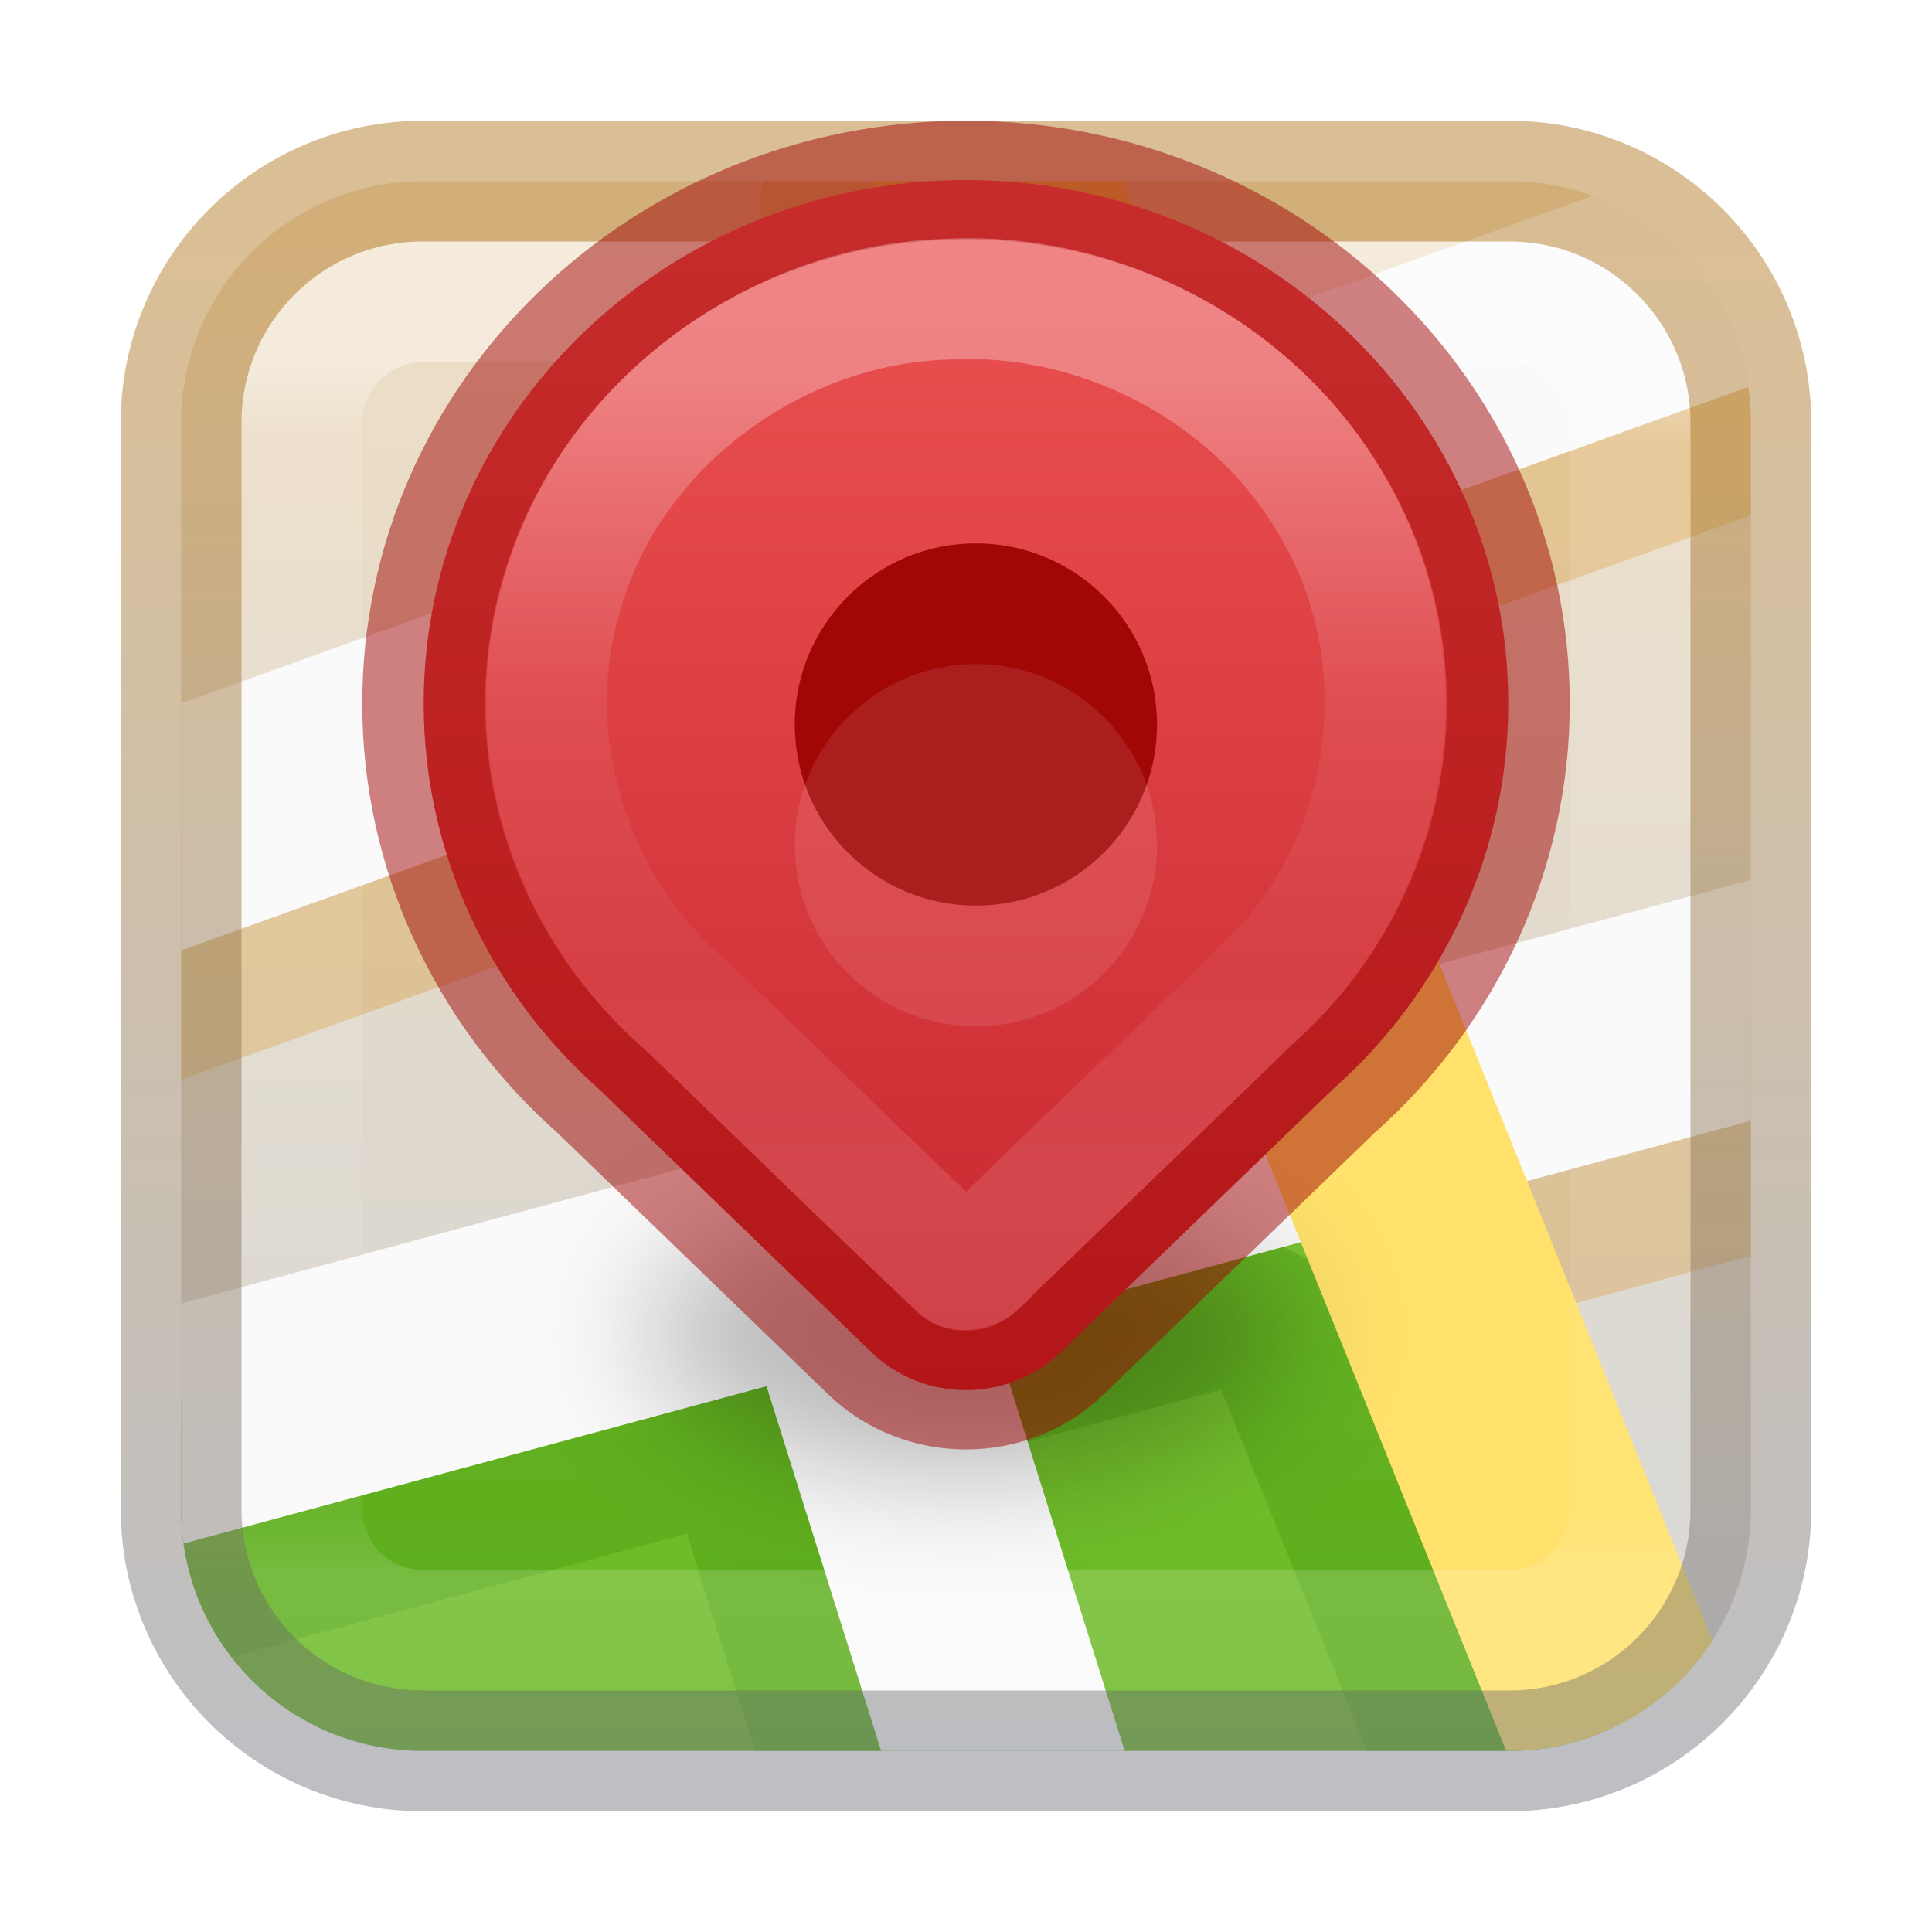
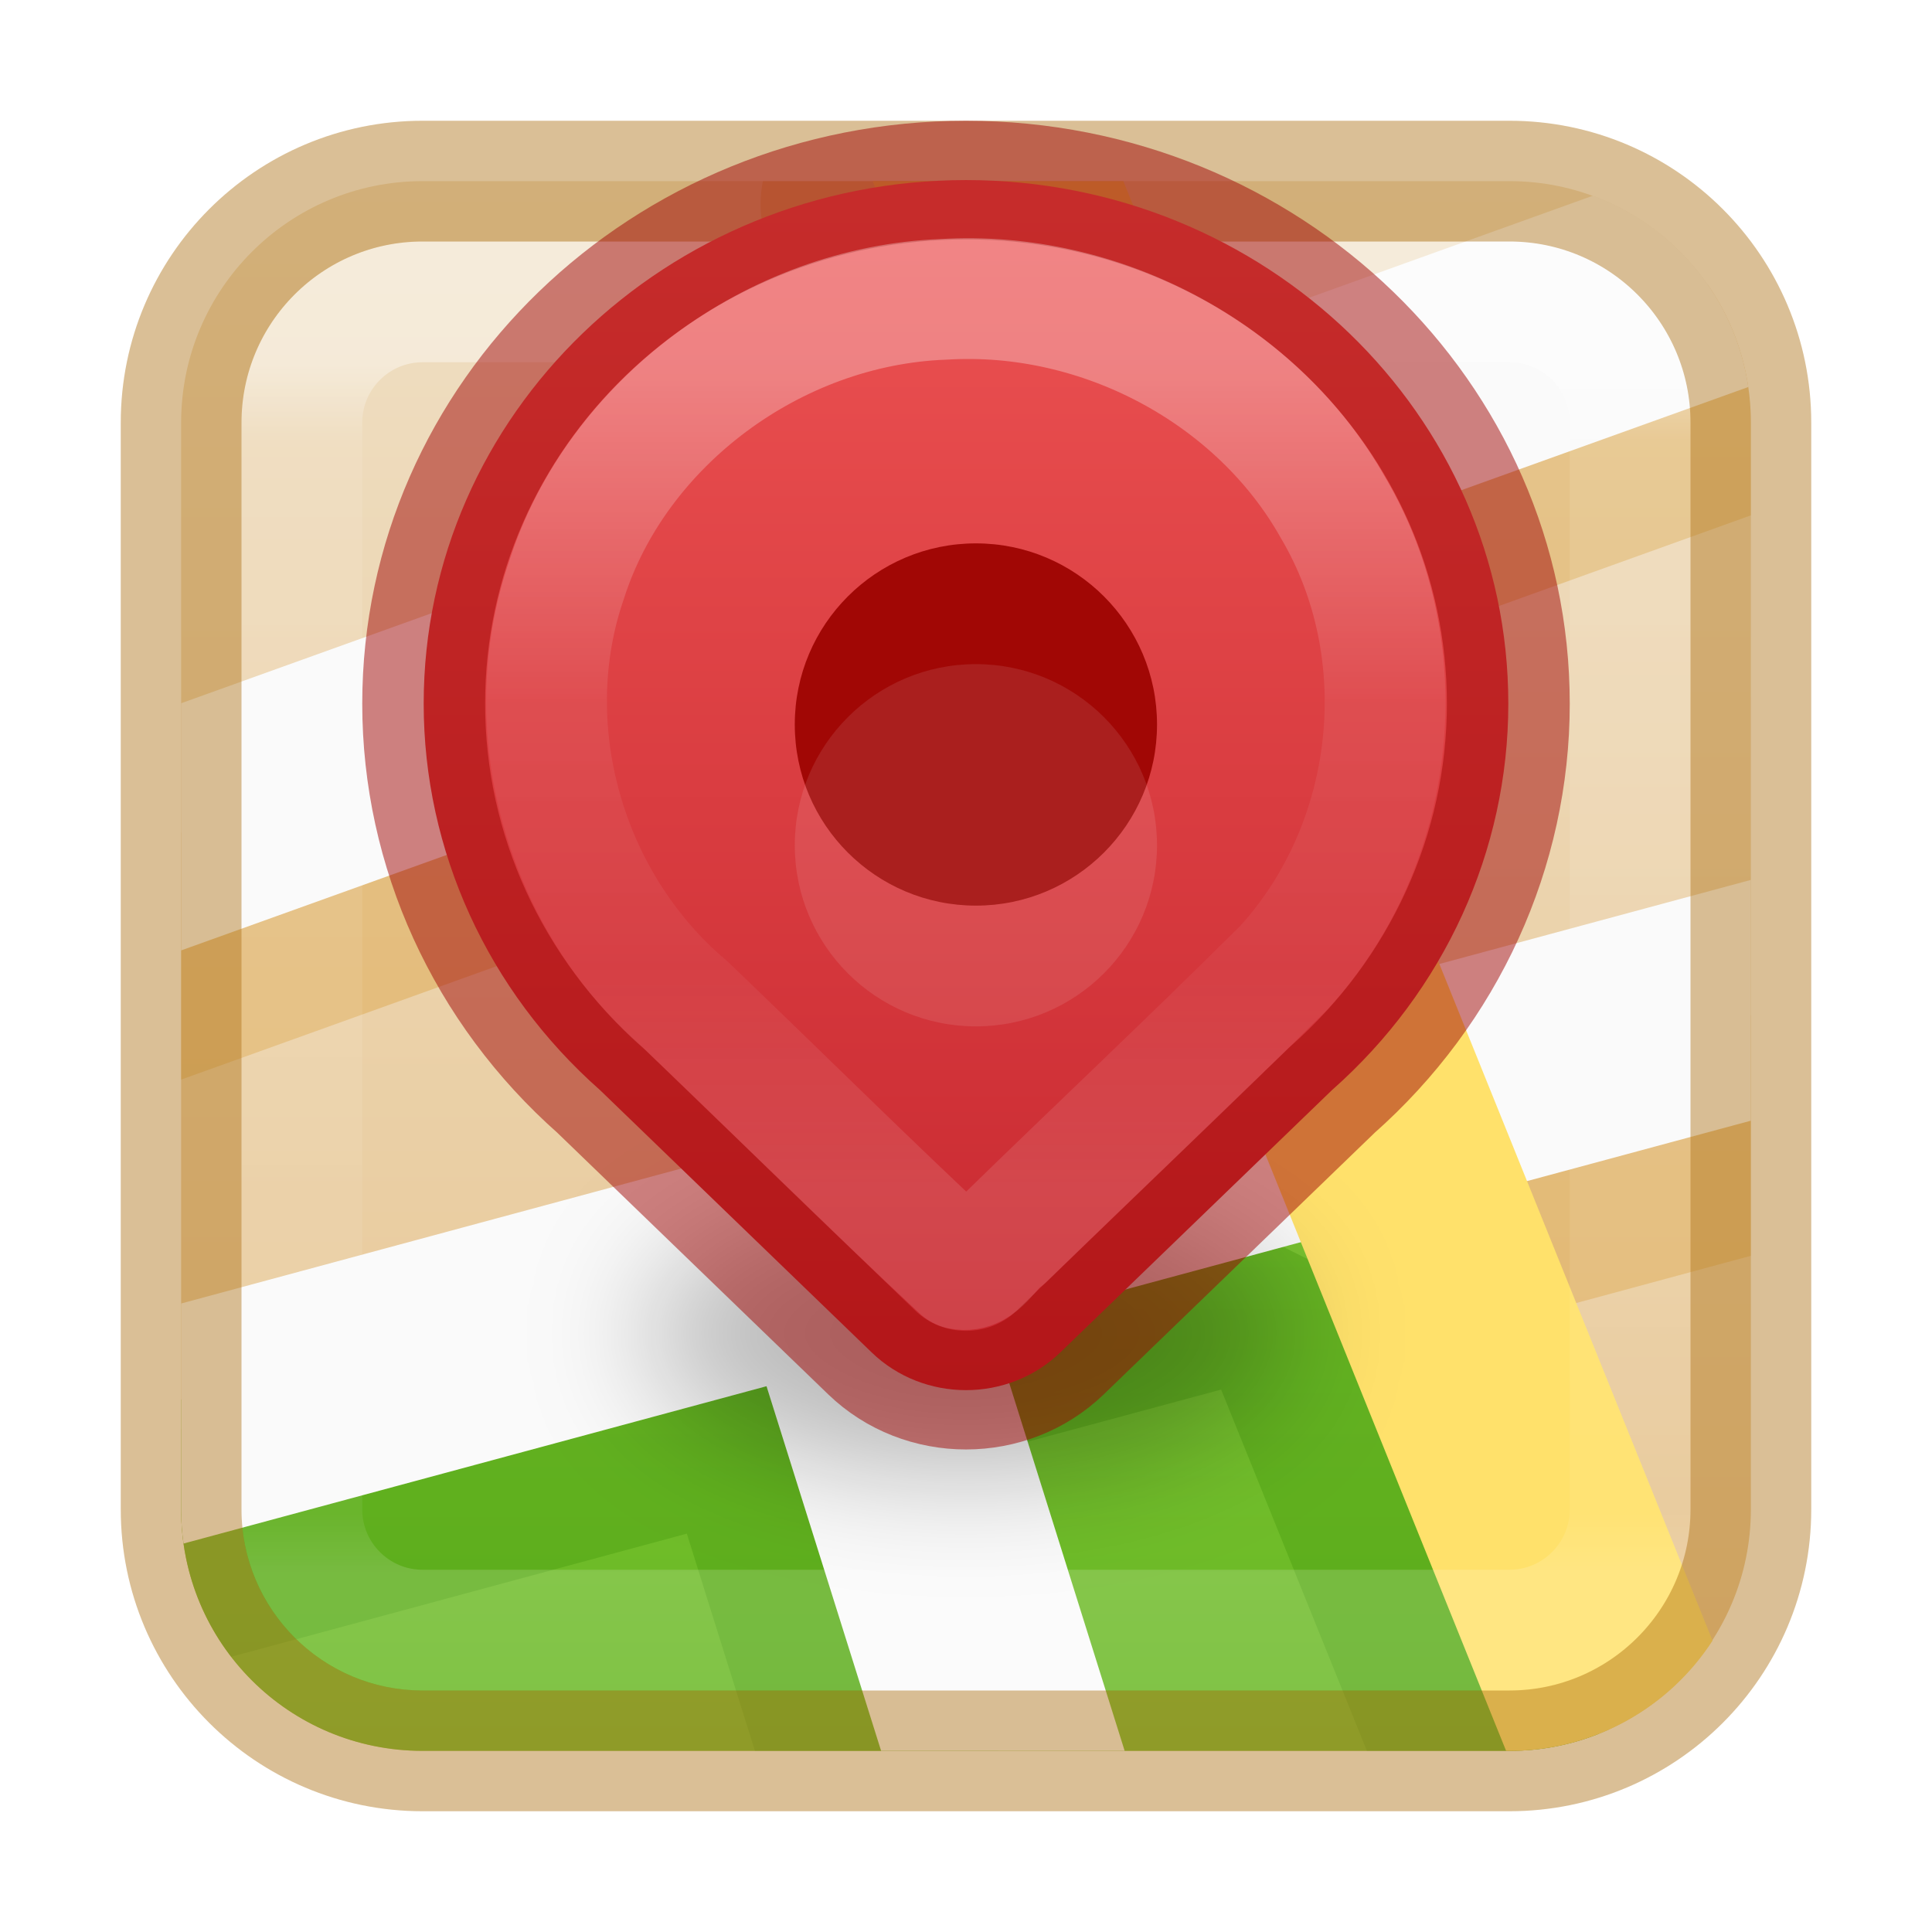
<svg xmlns="http://www.w3.org/2000/svg" xmlns:xlink="http://www.w3.org/1999/xlink" version="1.1" width="16" height="16" id="svg4372">
  <defs id="defs4374">
    <linearGradient x1="24" y1="7.223" x2="24" y2="40.912" id="linearGradient3304" xlink:href="#linearGradient3924-4-8" gradientUnits="userSpaceOnUse" gradientTransform="matrix(0.2972973,0,0,0.2972973,0.8648691,0.8648672)" />
    <linearGradient id="linearGradient3924-4-8">
      <stop id="stop3926-0-4" style="stop-color:#ffffff;stop-opacity:1" offset="0" />
      <stop id="stop3928-6-8" style="stop-color:#ffffff;stop-opacity:0.235" offset="0.063" />
      <stop id="stop3930-2-1" style="stop-color:#ffffff;stop-opacity:0.157" offset="0.951" />
      <stop id="stop3932-9-0" style="stop-color:#ffffff;stop-opacity:0.392" offset="1" />
    </linearGradient>
    <linearGradient xlink:href="#linearGradient51" id="linearGradient867" x1="7.905" y1="1.556" x2="7.905" y2="14.46" gradientUnits="userSpaceOnUse" gradientTransform="translate(-1.4305115e-6)" />
    <linearGradient id="linearGradient51">
      <stop id="stop50" style="stop-color:#efdfc4;stop-opacity:1" offset="0" />
-       <stop id="stop51" style="stop-color:#d4d4d4;stop-opacity:1" offset="1" />
+       <stop id="stop51" style="stop-color:#e7c591;stop-opacity:1" offset="1" />
    </linearGradient>
    <radialGradient cx="9.692" cy="41.272" fx="9.692" fy="41.272" r="29.069" gradientTransform="matrix(1.289676,0,0,0.7753883,33.5,12.86722)" id="radialGradient-9-0-5-6" gradientUnits="userSpaceOnUse">
      <stop stop-color="#000000" offset="0%" id="stop20-9-0-0" />
      <stop stop-color="#000000" stop-opacity="0" offset="100%" id="stop21-3-3-4" />
    </radialGradient>
    <filter x="-0.209" y="-0.48" width="1.417" height="1.96" filterUnits="objectBoundingBox" id="filter-10-6-6-8">
      <feGaussianBlur stdDeviation="2" in="SourceGraphic" id="feGaussianBlur21-0-1-8" />
    </filter>
-     <linearGradient id="linearGradient31">
-       <stop style="stop-color:#b6802e;stop-opacity:1" offset="0" id="stop31" />
-       <stop style="stop-color:#7e8087;stop-opacity:1" offset="1" id="stop32" />
-     </linearGradient>
    <linearGradient xlink:href="#linearGradient67" id="linearGradient68" x1="31.998" y1="12.058" x2="31.998" y2="49.641" gradientUnits="userSpaceOnUse" />
    <linearGradient id="linearGradient67">
      <stop style="stop-color:#ed5353;stop-opacity:1" offset="0" id="stop67" />
      <stop style="stop-color:#c6262e;stop-opacity:1" offset="1" id="stop68" />
    </linearGradient>
    <linearGradient id="linearGradient72">
      <stop id="stop69" style="stop-color:#ffffff;stop-opacity:1" offset="0" />
      <stop id="stop70" style="stop-color:#ffffff;stop-opacity:0.235" offset="0.407" />
      <stop id="stop71" style="stop-color:#ffffff;stop-opacity:0.157" offset="0.727" />
      <stop id="stop72" style="stop-color:#ffffff;stop-opacity:0.392" offset="1" />
    </linearGradient>
-     <linearGradient xlink:href="#linearGradient31" id="linearGradient32" x1="-5.49" y1="2.021" x2="-5.49" y2="14.371" gradientUnits="userSpaceOnUse" gradientTransform="translate(14)" />
    <linearGradient xlink:href="#linearGradient64" id="linearGradient65" x1="-7.689" y1="2.066" x2="-7.689" y2="14.458" gradientUnits="userSpaceOnUse" gradientTransform="translate(14)" />
    <linearGradient id="linearGradient64">
      <stop style="stop-color:#9bdb4d;stop-opacity:1" offset="0" id="stop64" />
      <stop style="stop-color:#68b723;stop-opacity:1" offset="1" id="stop65" />
    </linearGradient>
    <linearGradient xlink:href="#linearGradient72" id="linearGradient69" gradientUnits="userSpaceOnUse" gradientTransform="matrix(0.3385749,0,0,0.3394851,-26.1258,-0.6203669)" x1="100.792" y1="13.841" x2="100.792" y2="33.724" />
  </defs>
  <rect width="13" height="13" rx="2" ry="2" x="1.5" y="1.5" id="rect5505-21-2" style="color:#000000;display:inline;overflow:visible;visibility:visible;fill:url(#linearGradient867);fill-rule:nonzero;stroke:none;stroke-width:1;marker:none;enable-background:accumulate" />
  <path id="path63-1" style="baseline-shift:baseline;display:inline;overflow:visible;vector-effect:none;fill:#d48e15;stroke-width:1;stroke-linecap:round;stroke-linejoin:round;enable-background:accumulate;stop-color:#000000;font-variation-settings:normal;opacity:0.3;fill-opacity:1;stroke-miterlimit:4;stroke-dasharray:none;stroke-dashoffset:0;stroke-opacity:1;-inkscape-stroke:none;stop-opacity:1" d="M 6.318 1.5 C 6.282 1.679 6.296 1.869 6.369 2.051 L 7.459 4.752 L 1.5 6.895 L 1.5 8.941 L 8.18 6.539 L 9.48 9.762 L 12.078 11.055 L 14.5 10.4 L 14.5 8.408 L 11.354 9.258 L 9.994 5.889 L 14.5 4.268 L 14.5 3.5 C 14.5 3.073 14.367 2.678 14.141 2.354 C 14.126 2.358 14.111 2.362 14.096 2.367 L 9.271 4.102 L 8.223 1.5 L 6.318 1.5 z " />
  <path id="path1" style="font-variation-settings:normal;vector-effect:none;fill:url(#linearGradient65);fill-opacity:1;stroke:none;stroke-width:1;stroke-linecap:butt;stroke-linejoin:miter;stroke-miterlimit:4;stroke-dasharray:none;stroke-dashoffset:0;stroke-opacity:0.5;-inkscape-stroke:none;marker:none;stop-color:#000000" d="m 11.053,9.051 c -0.454,0 -7.063,1.841 -9.553,2.539 V 12.5 c 0,1.108 0.892,2 2,2 h 9 c 0.262,0 0.511,-0.05 0.74,-0.141 -0.608,-1.871 -1.779,-5.309 -2.188,-5.309 z" />
  <path id="path63-7" style="baseline-shift:baseline;display:inline;overflow:visible;vector-effect:none;fill:#3a9104;stroke-width:1;stroke-linecap:round;stroke-linejoin:round;enable-background:accumulate;stop-color:#000000;font-variation-settings:normal;opacity:0.3;fill-opacity:1;stroke-miterlimit:4;stroke-dasharray:none;stroke-dashoffset:0;stroke-opacity:1;-inkscape-stroke:none;stop-opacity:1" d="M 9.387 9.709 L 1.5 11.836 L 1.5 12.5 C 1.5 12.96 1.655 13.383 1.914 13.721 L 5.688 12.701 L 6.252 14.5 L 8.271 14.5 L 7.549 12.199 L 10.113 11.508 L 11.32 14.5 L 12.5 14.5 C 12.794 14.5 13.073 14.437 13.324 14.324 L 11.984 11.002 L 9.387 9.709 z " />
  <path id="path63" style="baseline-shift:baseline;display:inline;overflow:visible;vector-effect:none;fill:#fafafa;stroke-width:1;stroke-linecap:round;stroke-linejoin:round;enable-background:accumulate;stop-color:#000000" d="M 13.191 1.621 L 1.5 5.824 L 1.5 7.871 L 14.479 3.205 C 14.371 2.472 13.869 1.869 13.193 1.621 L 13.191 1.621 z M 14.5 7.287 L 1.5 10.795 L 1.5 12.5 C 1.5 12.596 1.507 12.691 1.52 12.783 L 6.348 11.48 L 7.297 14.5 L 9.314 14.5 L 8.209 10.979 L 14.5 9.281 L 14.5 7.287 z " />
  <path id="path58" style="baseline-shift:baseline;display:inline;overflow:visible;vector-effect:none;fill:#ffe16b;stroke-width:1;stroke-linecap:round;stroke-linejoin:round;enable-background:accumulate;stop-color:#000000" d="M 7.227 1.5 L 12.473 14.5 L 12.5 14.5 C 13.206 14.5 13.826 14.137 14.182 13.588 L 14.182 13.586 L 9.303 1.5 L 7.227 1.5 z " />
  <ellipse id="Shadow-6-7" fill="url(#radialGradient-9)" fill-rule="nonzero" opacity="0.581" filter="url(#filter-10)" cx="46" cy="44.867" rx="11.5" ry="5" style="opacity:0.3;fill:url(#radialGradient-9-0-5-6);stroke-width:4.231;filter:url(#filter-10-6-6-8)" transform="matrix(0.2363636,0,0,0.2363636,-2.872727,0.4363636)" />
  <rect width="11" height="11" x="2.5" y="2.5" id="rect6741-0-3-5" style="opacity:0.4;fill:none;stroke:url(#linearGradient3304);stroke-width:1;stroke-linecap:round;stroke-linejoin:round;stroke-miterlimit:4;stroke-dasharray:none;stroke-dashoffset:0;stroke-opacity:1" rx="1" ry="1" />
-   <rect width="13" height="13" rx="2" ry="2" x="1.5" y="1.5" id="rect5505-21-2-8" style="color:#000000;display:inline;overflow:visible;visibility:visible;opacity:0.5;fill:none;stroke:url(#linearGradient32);stroke-width:1;stroke-linecap:round;stroke-linejoin:round;stroke-miterlimit:4;stroke-dasharray:none;stroke-dashoffset:0;stroke-opacity:1;marker:none;enable-background:accumulate;font-variation-settings:normal;vector-effect:none;fill-opacity:1;-inkscape-stroke:none;stop-color:#000000;stop-opacity:1" />
+   <rect width="13" height="13" rx="2" ry="2" x="1.5" y="1.5" id="rect5505-21-2-8" style="color:#000000;display:inline;overflow:visible;visibility:visible;opacity:0.5;fill:none;stroke:#b6802e;stroke-width:1;stroke-linecap:butt;stroke-linejoin:round;stroke-miterlimit:4;stroke-dasharray:none;stroke-dashoffset:0;stroke-opacity:1;marker:none;enable-background:accumulate;font-variation-settings:normal;vector-effect:none;fill-opacity:1;-inkscape-stroke:none;stop-color:#000000;stop-opacity:1" />
  <g id="g1" transform="translate(0,-1)">
    <path id="rect52-9" style="font-variation-settings:normal;vector-effect:none;fill:url(#linearGradient68);fill-opacity:1;stroke:#a10705;stroke-width:3.625;stroke-linecap:round;stroke-linejoin:round;stroke-miterlimit:4;stroke-dasharray:none;stroke-dashoffset:0;stroke-opacity:0.5;-inkscape-stroke:none" d="M 31.999,12 C 23.163,12 16,19.163 16,27.999 c -8.9e-5,4.491 1.887,8.774 5.2,11.805 l 8.017,8.018 a 3.935,3.935 0.002 0 0 5.565,2.38e-4 L 42.8,39.804 C 46.113,36.773 48,32.49 48,27.999 48,19.162 40.836,11.999 31.999,12 Z" transform="matrix(0.2806997,0,0,0.2710315,-0.9823904,-0.7610666)" />
    <path id="rect52-9-3" style="font-variation-settings:normal;opacity:0.3;vector-effect:none;fill:none;fill-opacity:1;stroke:url(#linearGradient69);stroke-width:1;stroke-linecap:round;stroke-linejoin:round;stroke-miterlimit:4;stroke-dasharray:none;stroke-dashoffset:0;stroke-opacity:1;-inkscape-stroke:none;stop-color:#000000;stop-opacity:1" d="M 7.814,3.479 C 6.407,3.532 5.107,4.505 4.692,5.802 4.268,7.034 4.678,8.477 5.688,9.332 6.446,10.057 7.189,10.797 7.956,11.511 8.116,11.544 8.202,11.33 8.321,11.255 9.09,10.505 9.874,9.769 10.634,9.012 11.571,7.986 11.742,6.393 11.04,5.205 10.416,4.096 9.12,3.399 7.814,3.479 Z" />
    <circle style="font-variation-settings:normal;vector-effect:none;fill:#a10705;fill-opacity:1;stroke:none;stroke-width:1;stroke-linecap:round;stroke-linejoin:round;stroke-miterlimit:4;stroke-dasharray:none;stroke-dashoffset:0;stroke-opacity:1;-inkscape-stroke:none;marker:none" id="path73" cx="8.082" cy="7" r="1.5" />
    <circle style="font-variation-settings:normal;opacity:0.1;vector-effect:none;fill:#fafafa;fill-opacity:1;stroke:none;stroke-width:1;stroke-linecap:round;stroke-linejoin:round;stroke-miterlimit:4;stroke-dasharray:none;stroke-dashoffset:0;stroke-opacity:1;-inkscape-stroke:none;marker:none" id="path73-0" cx="8.082" cy="8" r="1.5" />
  </g>
</svg>
